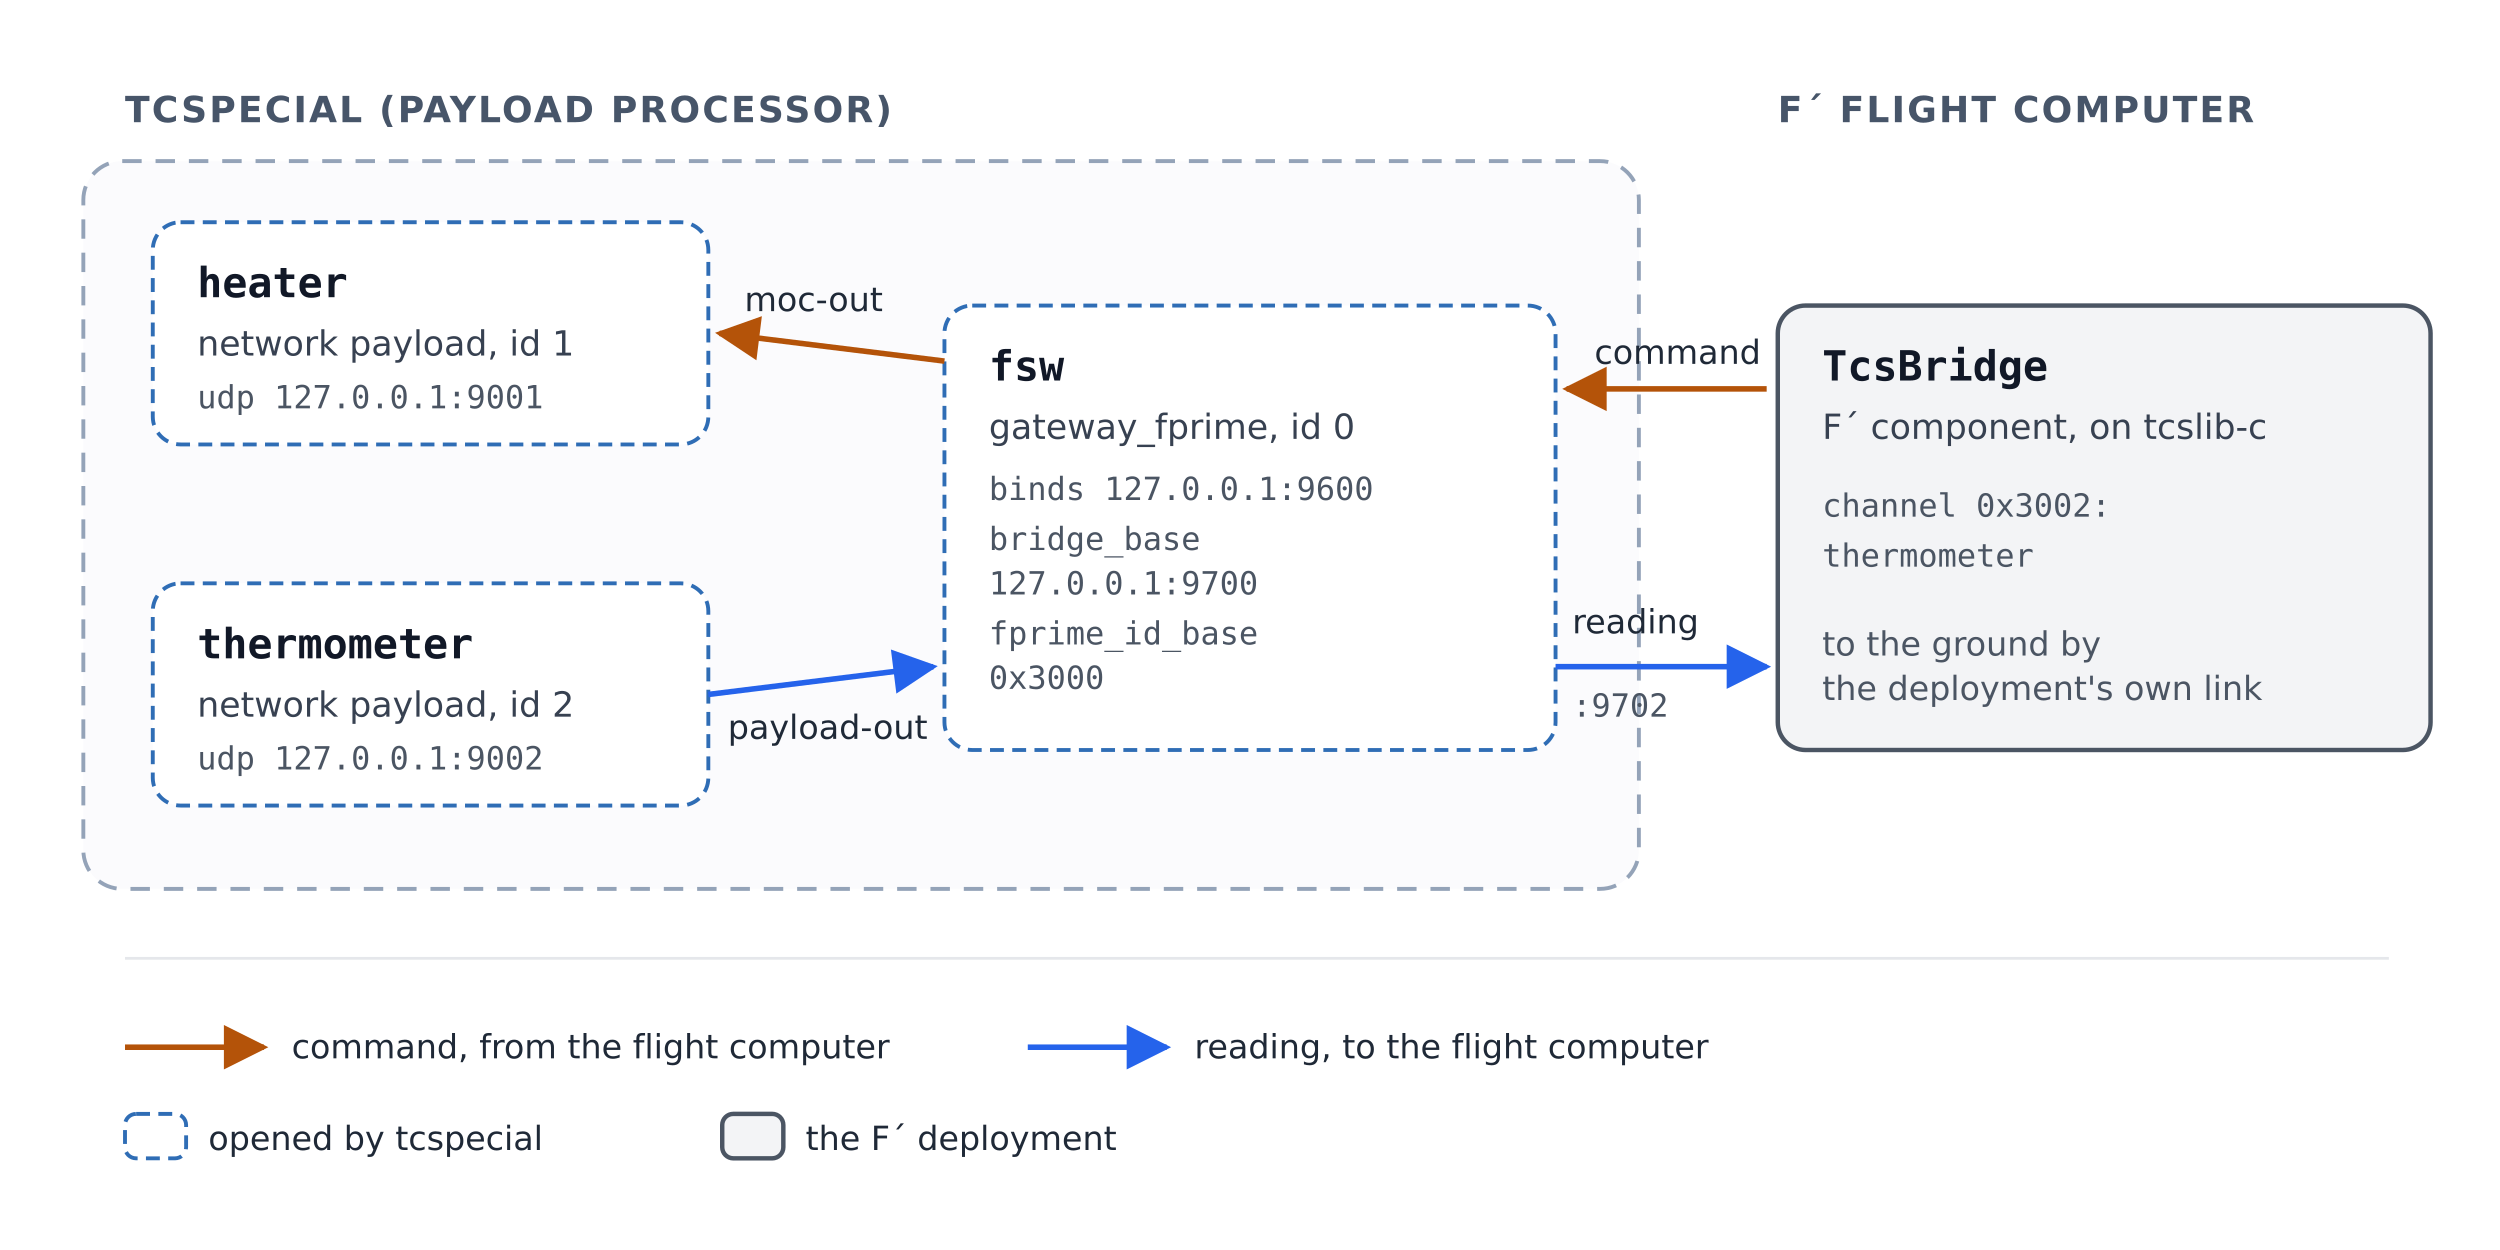
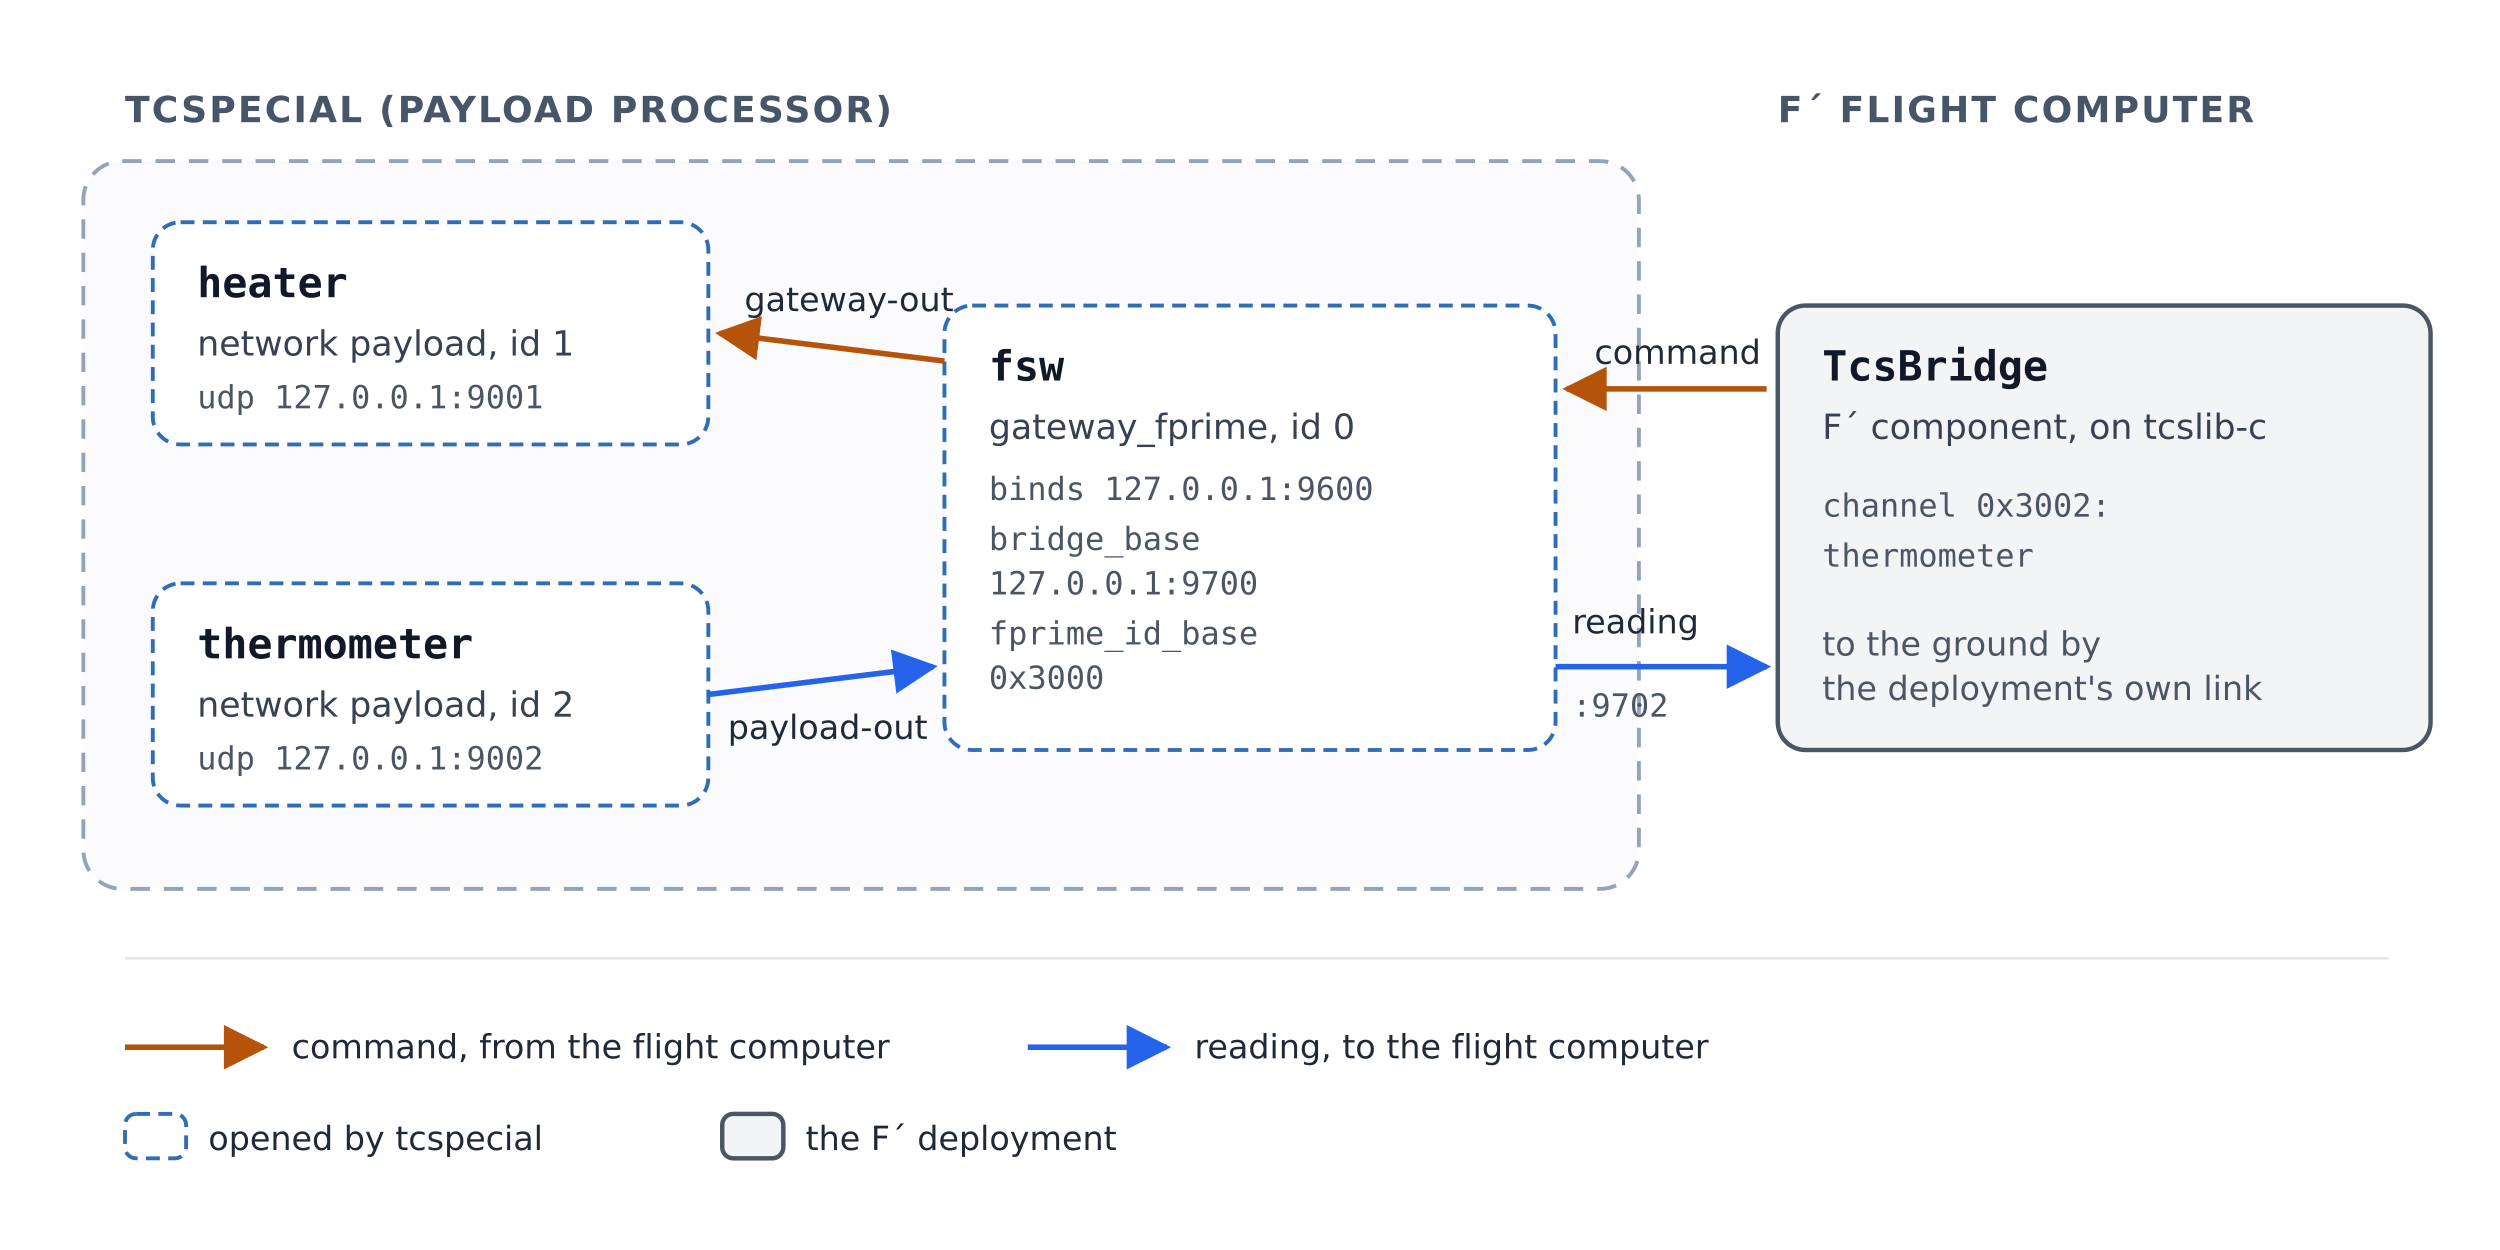
<svg xmlns="http://www.w3.org/2000/svg" width="900" height="450" viewBox="0 0 900 450" role="img" aria-labelledby="title desc">
  <defs>
    <style>
      text { font-family: "DejaVu Sans", Helvetica, Arial, sans-serif; fill: #111827; }
      .name { font-family: "DejaVu Sans Mono", Menlo, Consolas, monospace; font-size: 15px; font-weight: bold; }
      .kind { font-size: 12.5px; fill: #374151; }
      .detail { font-family: "DejaVu Sans Mono", Menlo, Consolas, monospace; font-size: 11.5px; fill: #4b5563; }
      .heading { font-size: 13px; font-weight: bold; fill: #475569; letter-spacing: 0.06em; }
      .label { font-size: 12px; fill: #1f2937; }
      .note { font-size: 12px; fill: #4b5563; }
      .socket { fill: #ffffff; stroke: #2f6db5; stroke-width: 1.4; stroke-dasharray: 5 3; }
      .ground { fill: #f3f4f6; stroke: #4b5563; stroke-width: 1.6; }
      .boundary { fill: #fbfbfd; stroke: #94a3b8; stroke-width: 1.4; stroke-dasharray: 7 5; }
      .up { fill: none; stroke: #b45309; stroke-width: 2; }
      .down { fill: none; stroke: #2563eb; stroke-width: 2; }
    </style>
    <marker id="arrow-amber" viewBox="0 0 10 10" refX="9" refY="5" markerWidth="8" markerHeight="8" orient="auto-start-reverse">
      <path d="M0,0 L10,5 L0,10 z" fill="#b45309" />
    </marker>
    <marker id="arrow-blue" viewBox="0 0 10 10" refX="9" refY="5" markerWidth="8" markerHeight="8" orient="auto-start-reverse">
      <path d="M0,0 L10,5 L0,10 z" fill="#2563eb" />
    </marker>
  </defs>
  <rect width="900" height="450" fill="#ffffff" />
  <text class="heading" x="45" y="44">TCSPECIAL (PAYLOAD PROCESSOR)</text>
  <text class="heading" x="640" y="44">F´ FLIGHT COMPUTER</text>
  <rect class="boundary" x="30" y="58" width="560" height="262" rx="14" />
  <rect class="socket" x="55" y="80" width="200" height="80" rx="10" />
  <text class="name" x="71" y="107">heater</text>
  <text class="kind" x="71" y="128">network payload, id 1</text>
  <text class="detail" x="71" y="147">udp 127.0.0.1:9001</text>
  <rect class="socket" x="55" y="210" width="200" height="80" rx="10" />
  <text class="name" x="71" y="237">thermometer</text>
  <text class="kind" x="71" y="258">network payload, id 2</text>
  <text class="detail" x="71" y="277">udp 127.0.0.1:9002</text>
  <rect class="socket" x="340" y="110" width="220" height="160" rx="10" />
  <text class="name" x="356" y="137">fsw</text>
  <text class="kind" x="356" y="158">gateway_fprime, id 0</text>
  <text class="detail" x="356" y="180">binds 127.0.0.1:9600</text>
  <text class="detail" x="356" y="198">bridge_base</text>
  <text class="detail" x="356" y="214">  127.0.0.1:9700</text>
  <text class="detail" x="356" y="232">fprime_id_base</text>
  <text class="detail" x="356" y="248">  0x3000</text>
  <rect class="ground" x="640" y="110" width="235" height="160" rx="10" />
  <text class="name" x="656" y="137">TcsBridge</text>
  <text class="kind" x="656" y="158">F´ component, on tcslib-c</text>
  <text class="detail" x="656" y="186">channel 0x3002:</text>
  <text class="detail" x="656" y="204">  thermometer</text>
  <text class="note" x="656" y="236">to the ground by</text>
  <text class="note" x="656" y="252">the deployment's own link</text>
  <path class="up" d="M636,140 L564,140" marker-end="url(#arrow-amber)" />
  <text class="label" x="574" y="131">command</text>
  <path class="up" d="M340,130 L259,120" marker-end="url(#arrow-amber)" />
-   <text class="label" x="268" y="112">moc-out</text>
+   <text class="label" x="268" y="112">gateway-out</text>
  <path class="down" d="M255,250 L336,240" marker-end="url(#arrow-blue)" />
  <text class="label" x="262" y="266">payload-out</text>
  <path class="down" d="M560,240 L636,240" marker-end="url(#arrow-blue)" />
  <text class="label" x="566" y="228">reading</text>
  <text class="detail" x="566" y="258">:9702</text>
  <line x1="45" y1="345" x2="860" y2="345" stroke="#e5e7eb" stroke-width="1" />
  <path class="up" d="M45,377 L95,377" marker-end="url(#arrow-amber)" />
  <text class="label" x="105" y="381">command, from the flight computer</text>
  <path class="down" d="M370,377 L420,377" marker-end="url(#arrow-blue)" />
  <text class="label" x="430" y="381">reading, to the flight computer</text>
  <rect class="socket" x="45" y="401" width="22" height="16" rx="4" />
  <text class="label" x="75" y="414">opened by tcspecial</text>
  <rect class="ground" x="260" y="401" width="22" height="16" rx="4" />
  <text class="label" x="290" y="414">the F´ deployment</text>
</svg>
